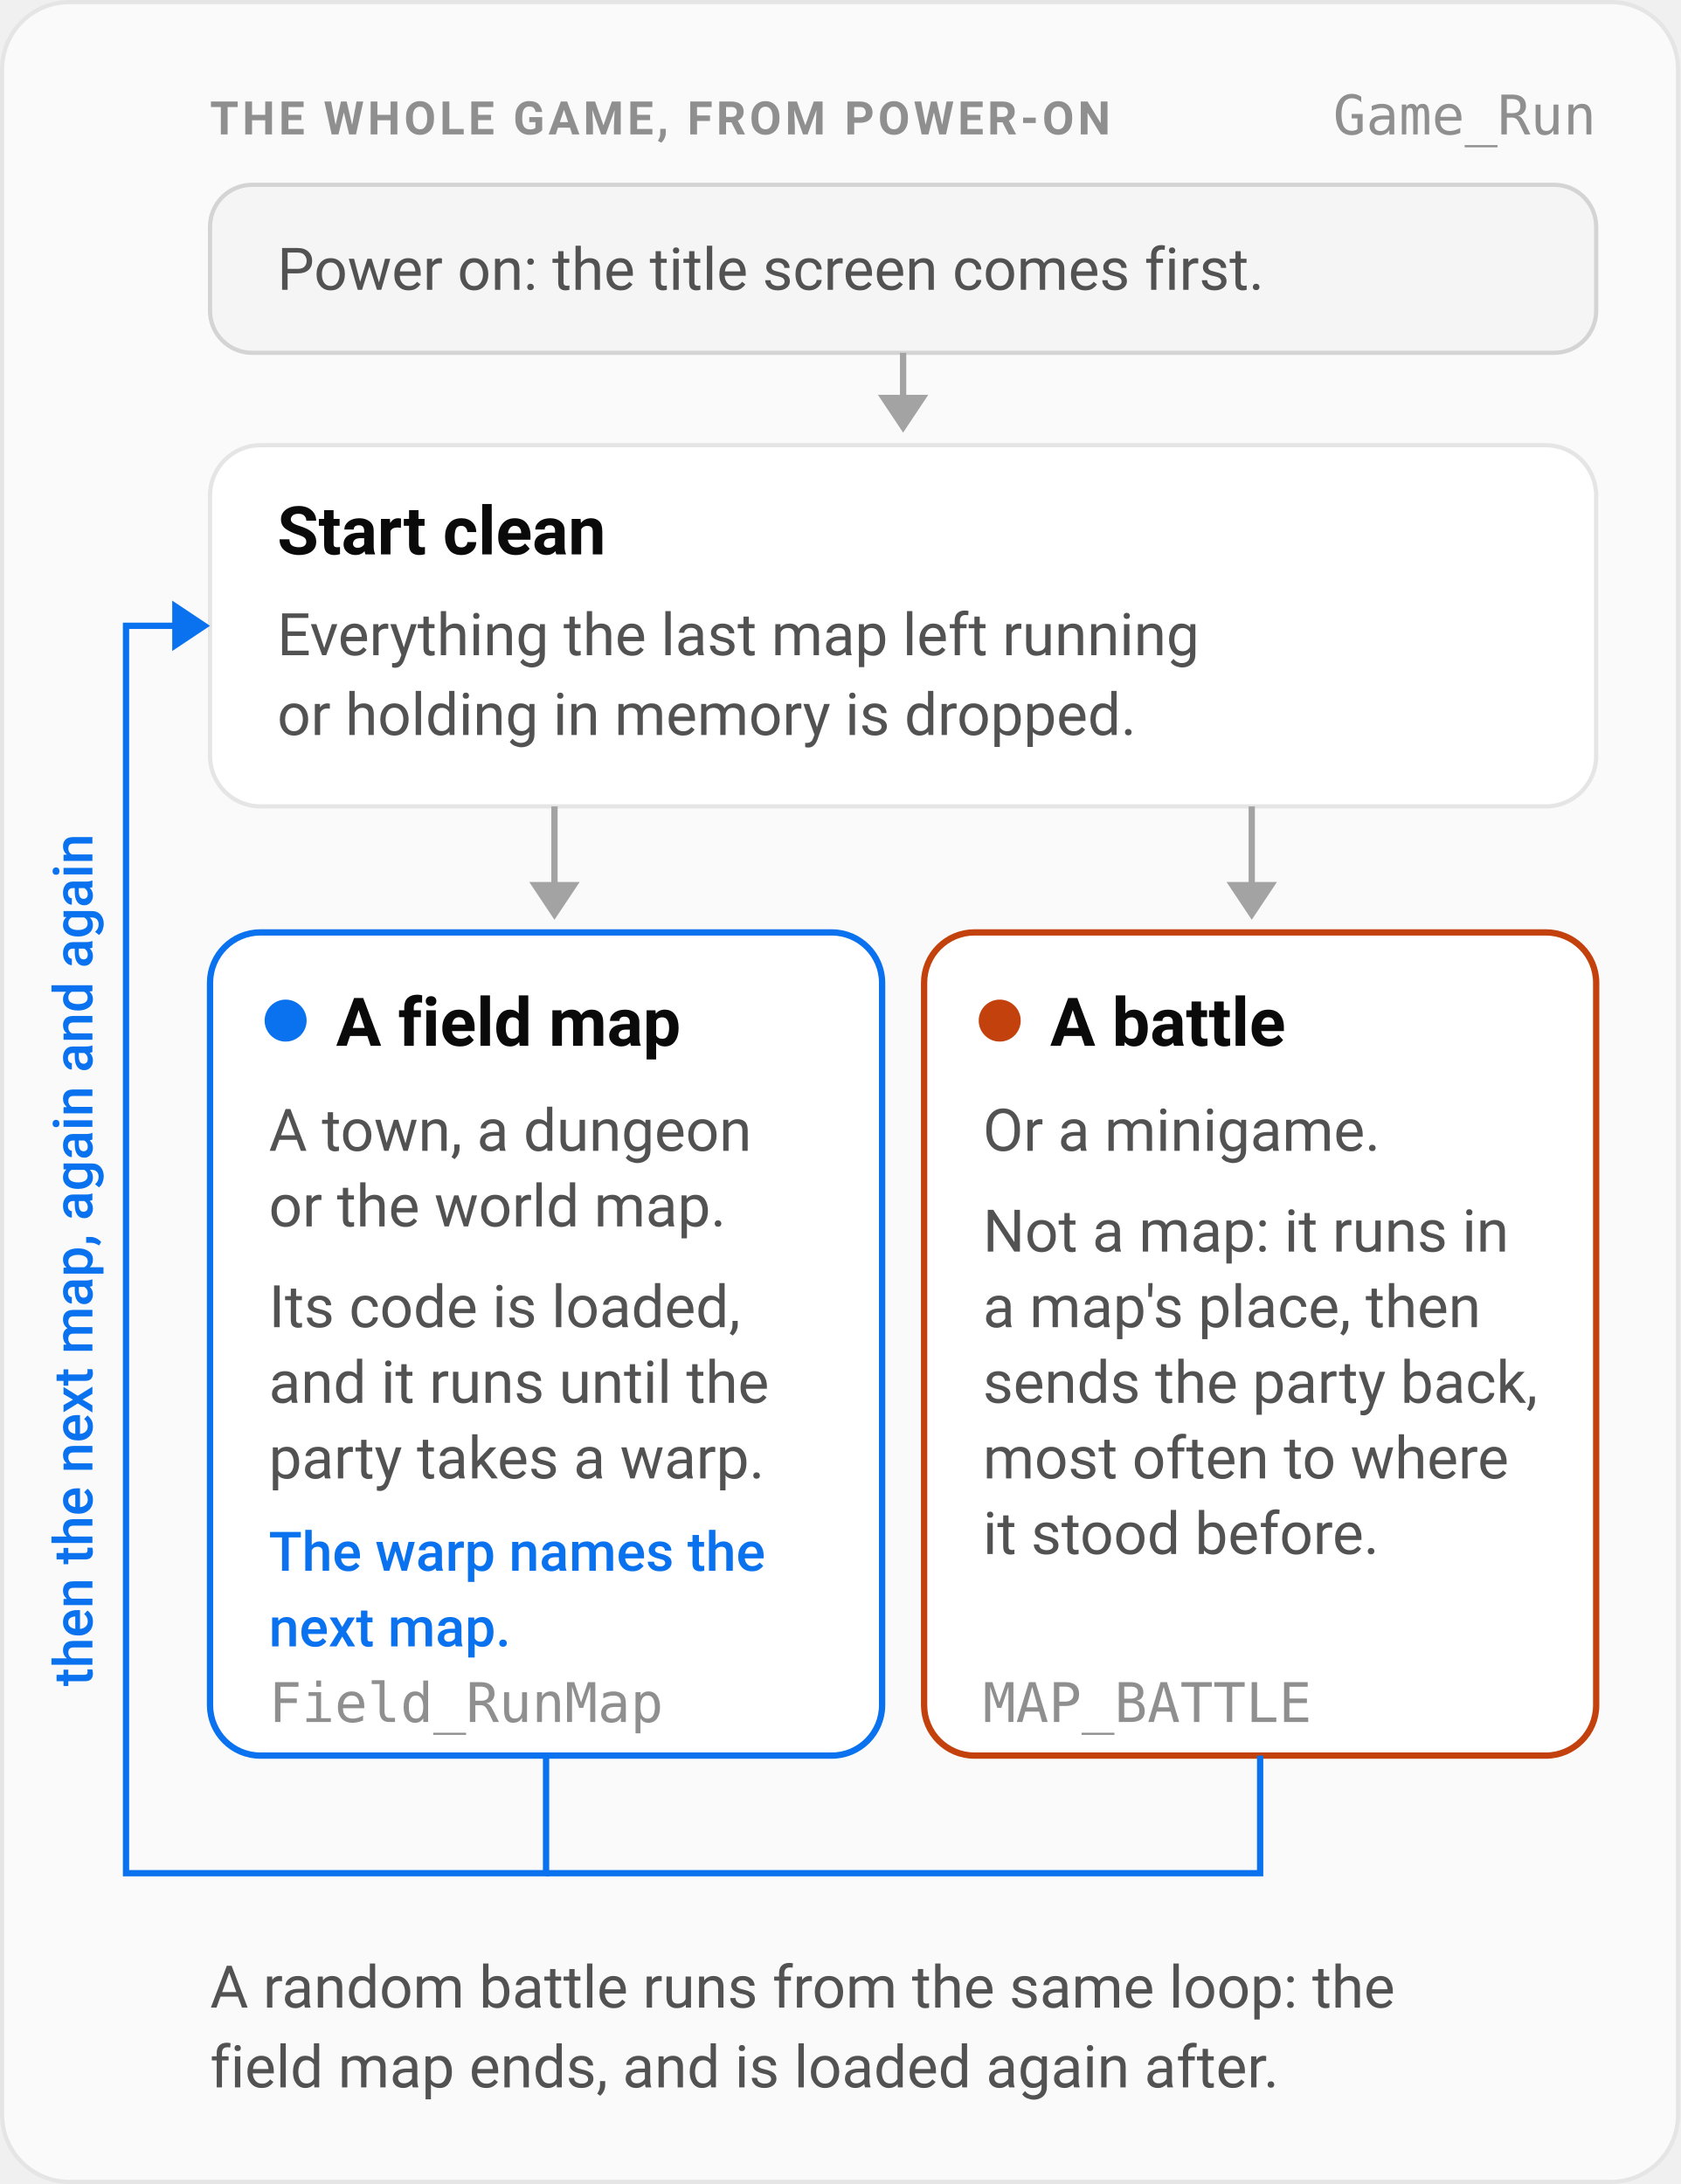
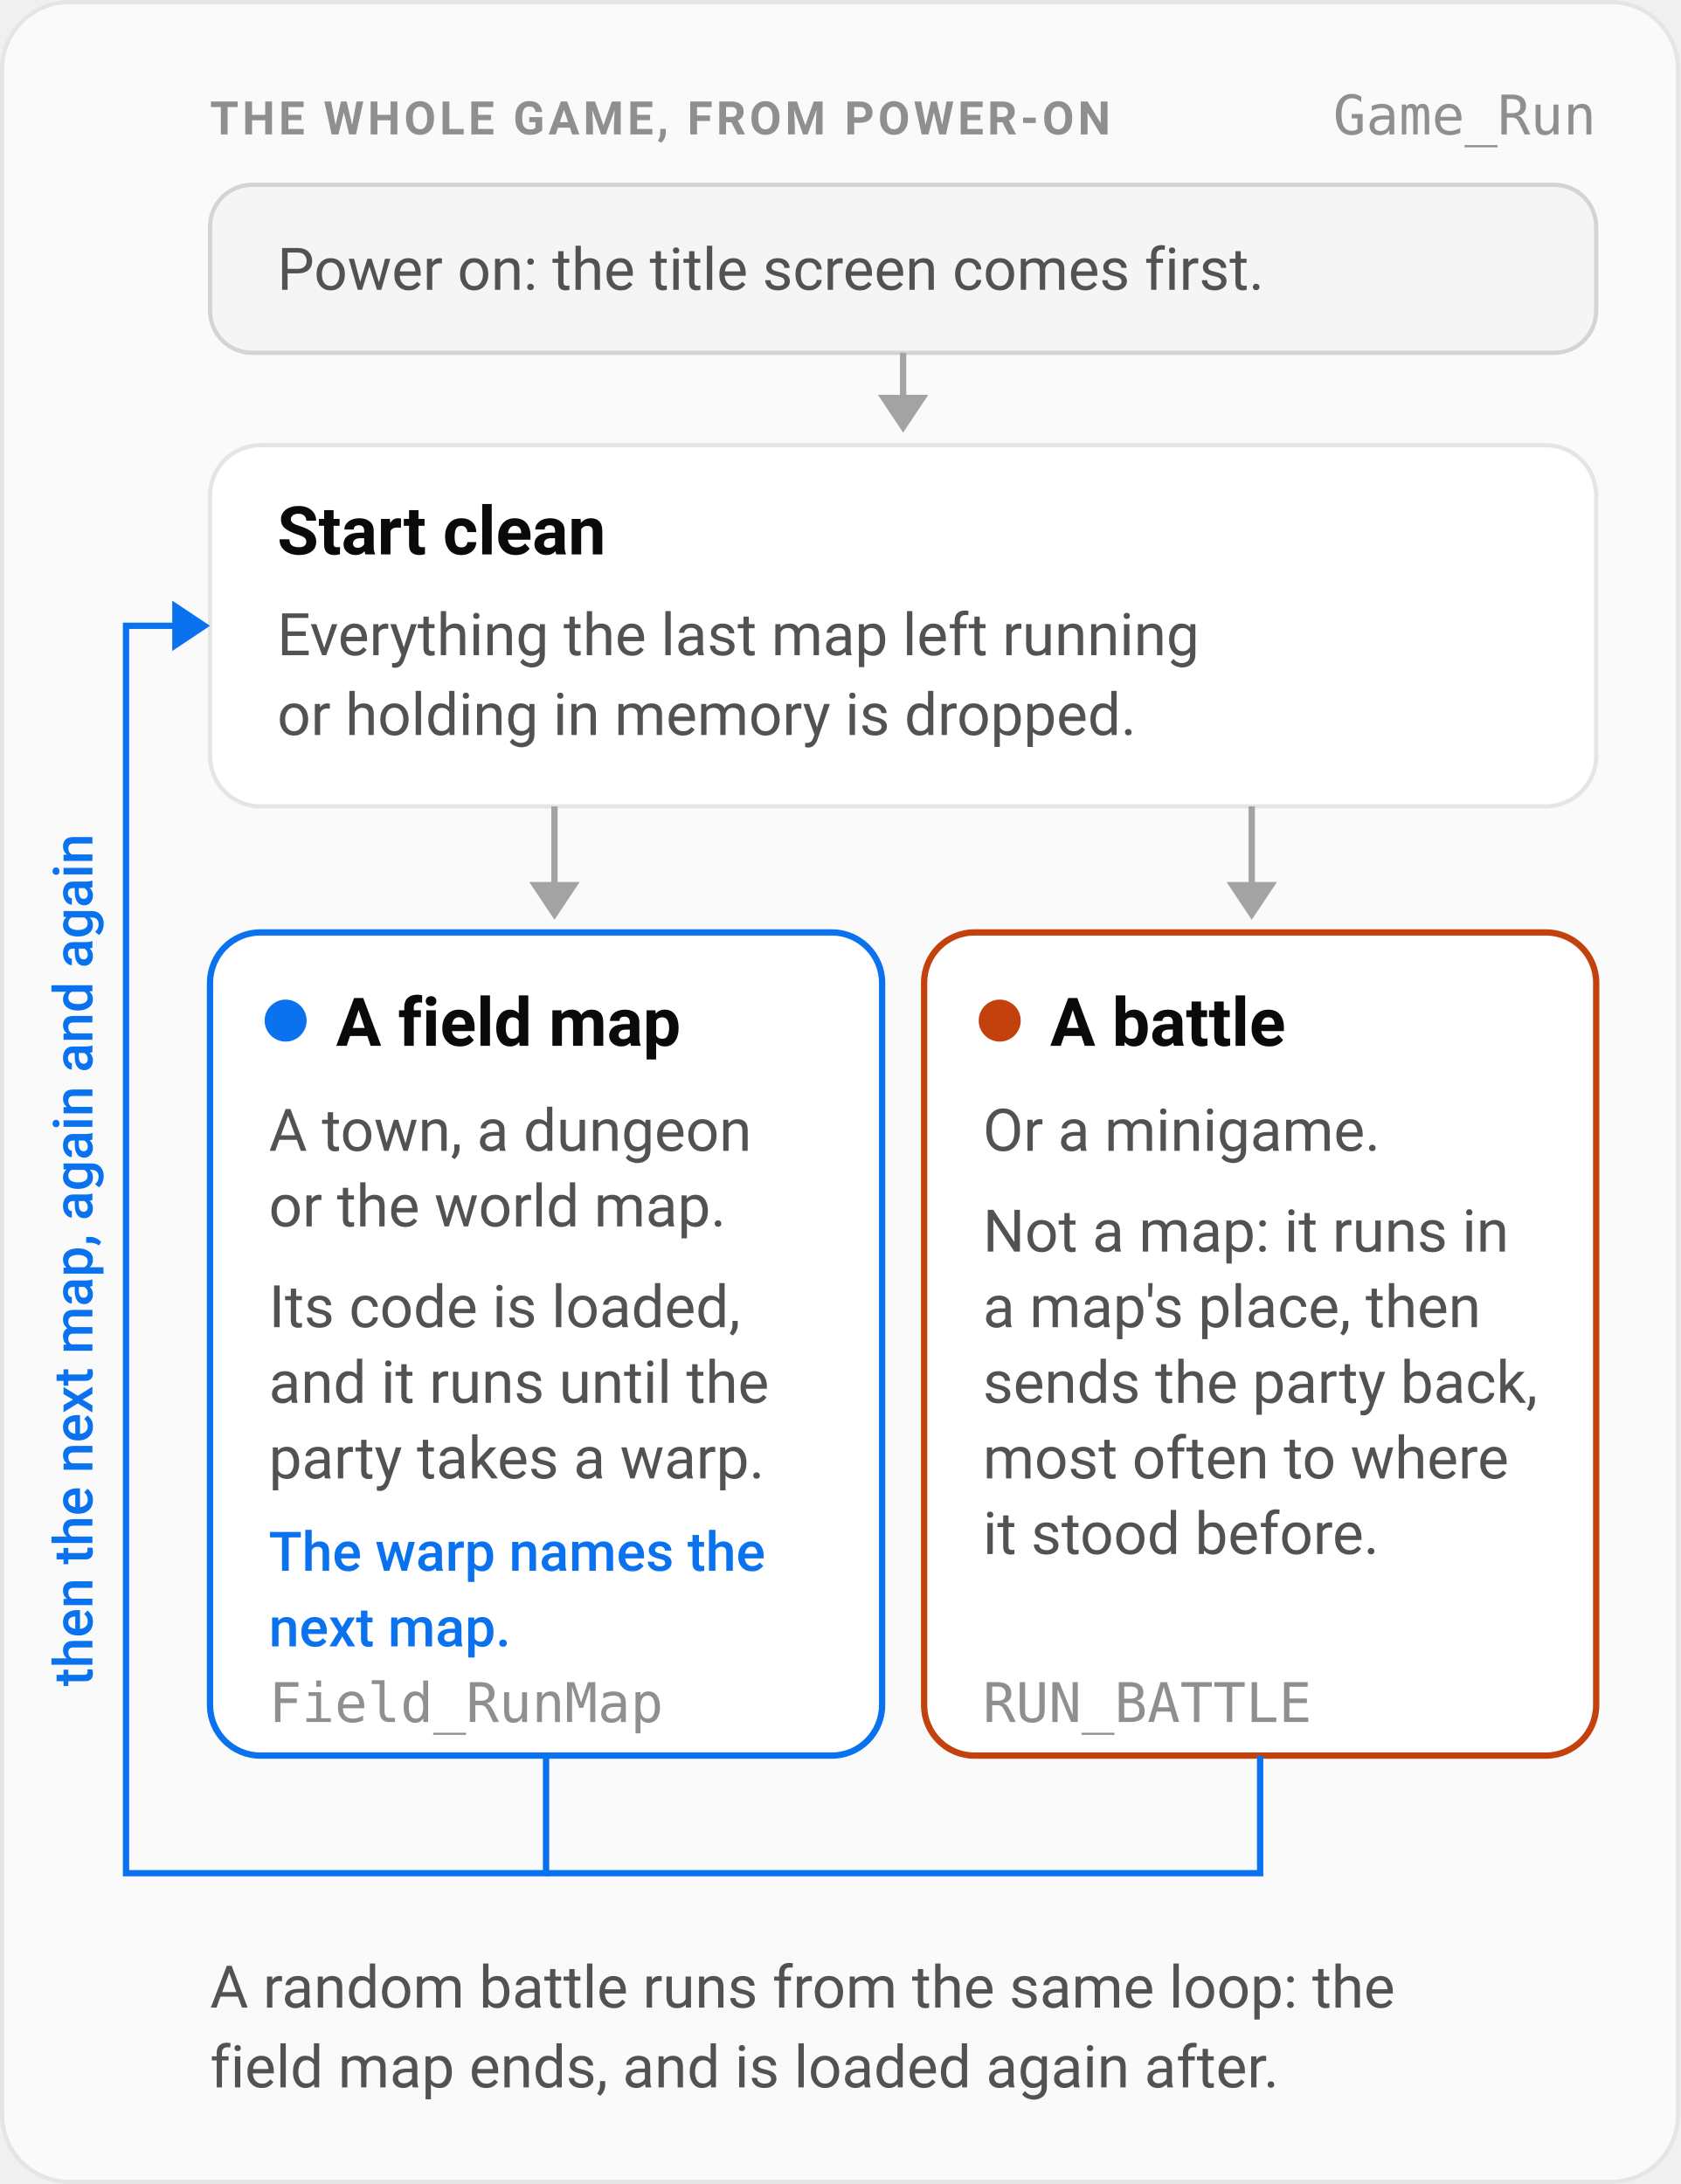
<svg xmlns="http://www.w3.org/2000/svg" width="480" viewBox="0 0 400 520" role="img" aria-labelledby="title desc">
  <style>
    .panel { fill: #fafafa; stroke: #e5e5e5; }
    .card { fill: #ffffff; stroke: #e5e5e5; }
    .card-accent { fill: #ffffff; stroke: #0a72ef; stroke-width: 1.5; }
    .card-battle { fill: #ffffff; stroke: #c2410c; stroke-width: 1.5; }
    .start { fill: #f5f5f5; stroke: #d4d4d4; }
    .h { fill: #0a0a0a; font: 600 16px ui-sans-serif, system-ui, -apple-system, "Segoe UI", Roboto, sans-serif; }
    .p { fill: #525252; font: 400 14px ui-sans-serif, system-ui, -apple-system, "Segoe UI", Roboto, sans-serif; }
    .k { fill: #0a72ef; font: 500 13px ui-sans-serif, system-ui, -apple-system, "Segoe UI", Roboto, sans-serif; }
    .code { fill: #8f8f8f; font: 400 13px ui-monospace, SFMono-Regular, Menlo, Consolas, monospace; }
    .eyebrow { fill: #8f8f8f; font: 600 11px ui-sans-serif, system-ui, -apple-system, "Segoe UI", Roboto, sans-serif; letter-spacing: 0.08em; }
    .wire { fill: none; stroke: #a3a3a3; stroke-width: 1.5; }
    .head { fill: #a3a3a3; }
    .wire-accent { fill: none; stroke: #0a72ef; stroke-width: 1.5; }
    .head-accent { fill: #0a72ef; }
    .dot { fill: #0a72ef; }
    .dotx { fill: #c2410c; }
    @media (prefers-color-scheme: dark) {
      .panel { fill: #0a0a0a; stroke: #262626; }
      .card { fill: #111111; stroke: #2e2e2e; }
      .card-accent { fill: #111111; stroke: #3b8eff; }
      .card-battle { fill: #111111; stroke: #fb8b5e; }
      .start { fill: #1a1a1a; stroke: #333333; }
      .h { fill: #ededed; }
      .p { fill: #a1a1a1; }
      .k { fill: #66a6ff; }
      .code, .eyebrow { fill: #7c7c7c; }
      .wire { stroke: #5c5c5c; }
      .head { fill: #5c5c5c; }
      .wire-accent { stroke: #3b8eff; }
      .head-accent { fill: #3b8eff; }
      .dot { fill: #3b8eff; }
      .dotx { fill: #fb8b5e; }
    }
  </style>
  <rect class="panel" x="0.5" y="0.5" width="399" height="519" rx="16" />
  <text class="eyebrow" x="50" y="32">THE WHOLE GAME, FROM POWER-ON</text>
  <rect class="start" x="50" y="44" width="330" height="40" rx="10" />
  <text class="p" x="66" y="69">Power on: the title screen comes first.</text>
  <path class="wire" d="M 215 84 V 98" />
  <path class="head" d="M 209 94 h 12 l -6 9 z" />
  <rect class="card" x="50" y="106" width="330" height="86" rx="12" />
  <text class="h" x="66" y="132">Start clean</text>
  <text class="p" x="66" y="156">Everything the last map left running</text>
  <text class="p" x="66" y="175">or holding in memory is dropped.</text>
  <path class="wire" d="M 132 192 V 214" />
  <path class="head" d="M 126 210 h 12 l -6 9 z" />
  <path class="wire" d="M 298 192 V 214" />
  <path class="head" d="M 292 210 h 12 l -6 9 z" />
  <rect class="card-accent" x="50" y="222" width="160" height="196" rx="12" />
  <circle class="dot" cx="68" cy="243" r="5" />
  <text class="h" x="80" y="249">A field map</text>
  <text class="p" x="64" y="274">A town, a dungeon</text>
  <text class="p" x="64" y="292">or the world map.</text>
  <text class="p" x="64" y="316">Its code is loaded,</text>
  <text class="p" x="64" y="334">and it runs until the</text>
  <text class="p" x="64" y="352">party takes a warp.</text>
  <text class="k" x="64" y="374">The warp names the</text>
  <text class="k" x="64" y="392">next map.</text>
  <text class="code" x="64" y="410">Field_RunMap</text>
  <rect class="card-battle" x="220" y="222" width="160" height="196" rx="12" />
  <circle class="dotx" cx="238" cy="243" r="5" />
  <text class="h" x="250" y="249">A battle</text>
  <text class="p" x="234" y="274">Or a minigame.</text>
  <text class="p" x="234" y="298">Not a map: it runs in</text>
  <text class="p" x="234" y="316">a map's place, then</text>
  <text class="p" x="234" y="334">sends the party back,</text>
  <text class="p" x="234" y="352">most often to where</text>
  <text class="p" x="234" y="370">it stood before.</text>
-   <text class="code" x="234" y="410">MAP_BATTLE</text>
+   <text class="code" x="234" y="410">RUN_BATTLE</text>
  <path class="wire-accent" d="M 130 418 V 446 H 30 V 149 H 44" />
  <path class="wire-accent" d="M 300 418 V 446 H 130" />
  <path class="head-accent" d="M 41 143 v 12 l 9 -6 z" />
  <text class="k" transform="translate(22 300) rotate(-90)" text-anchor="middle">then the next map, again and again</text>
  <text class="p" x="50" y="478">A random battle runs from the same loop: the</text>
  <text class="p" x="50" y="497">field map ends, and is loaded again after.</text>
  <text class="code" x="380" y="32" text-anchor="end">Game_Run</text>
</svg>
